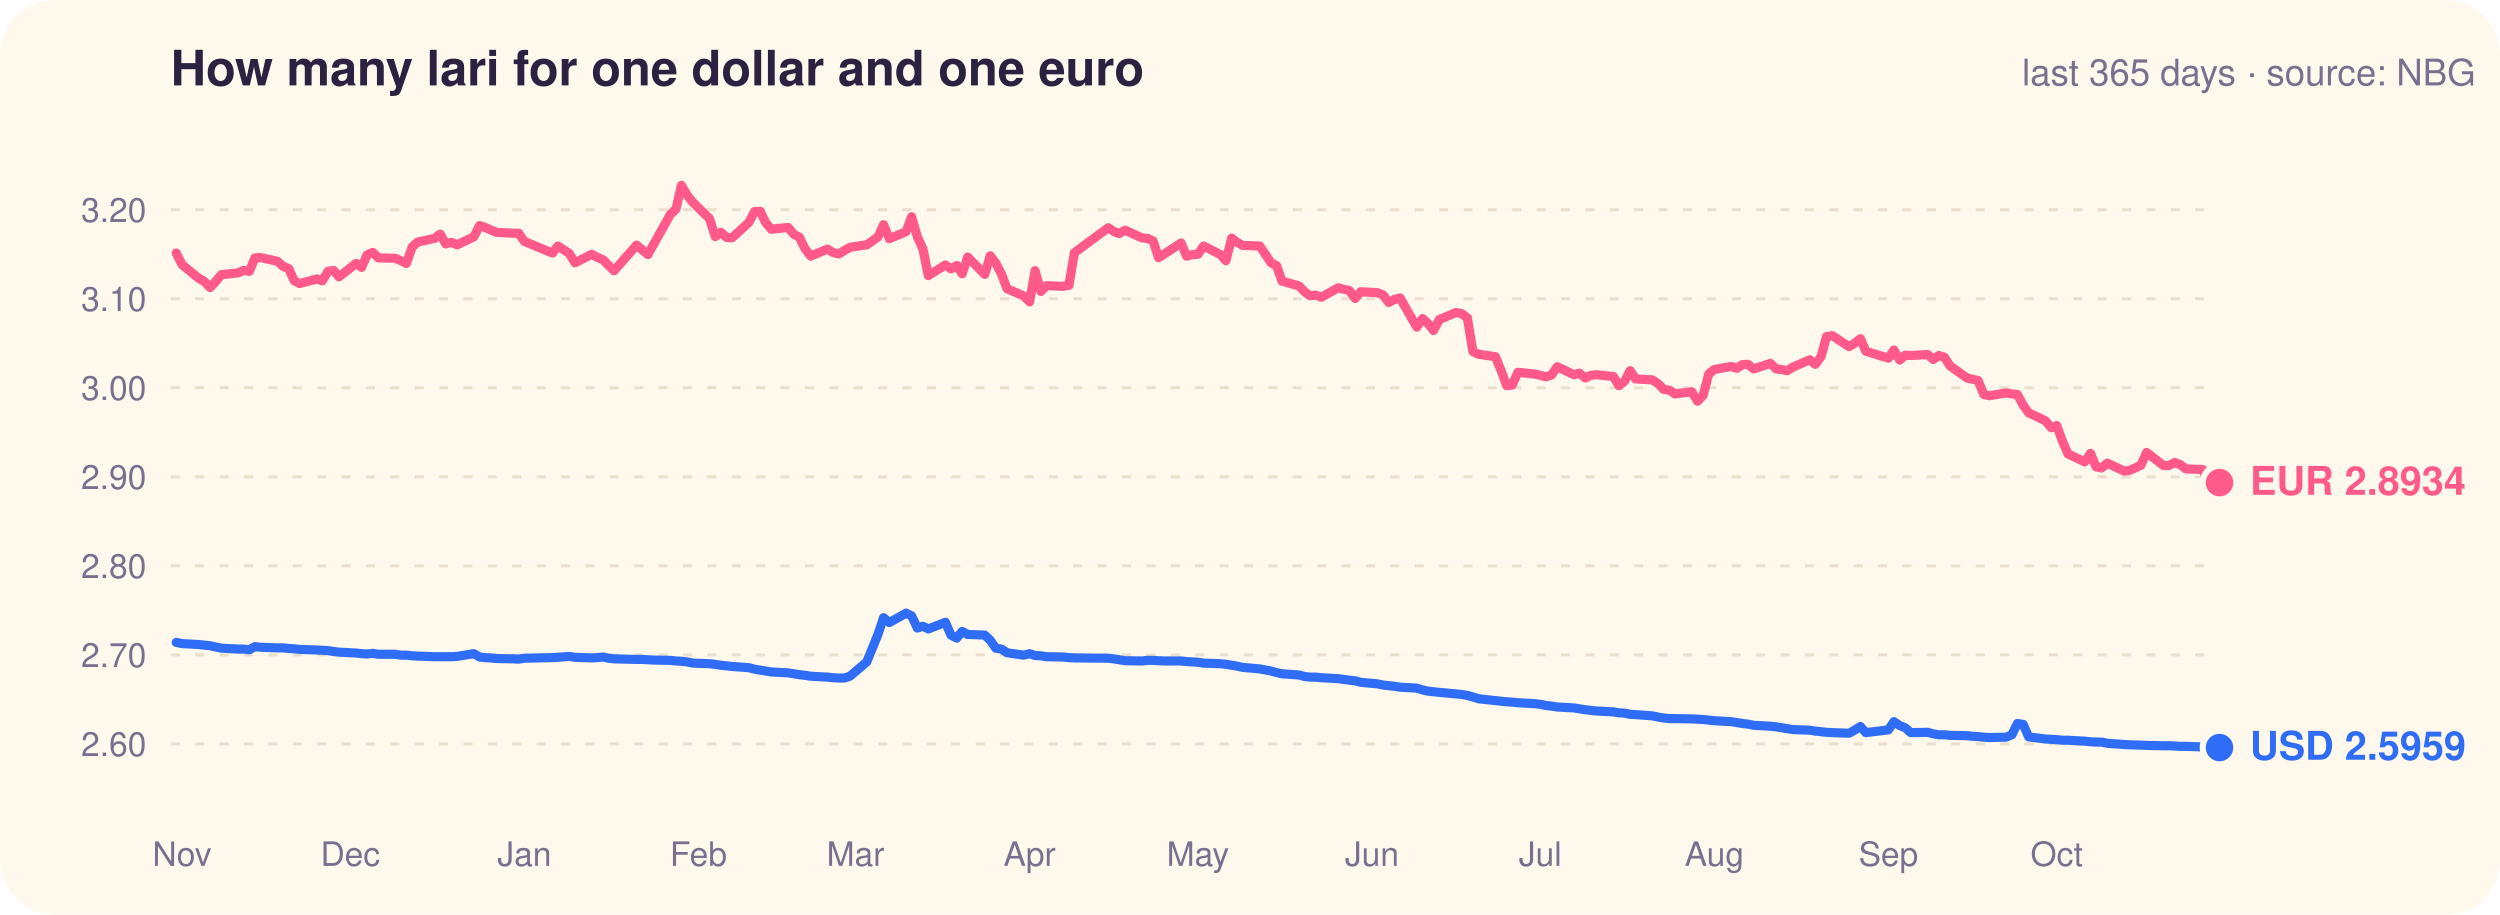
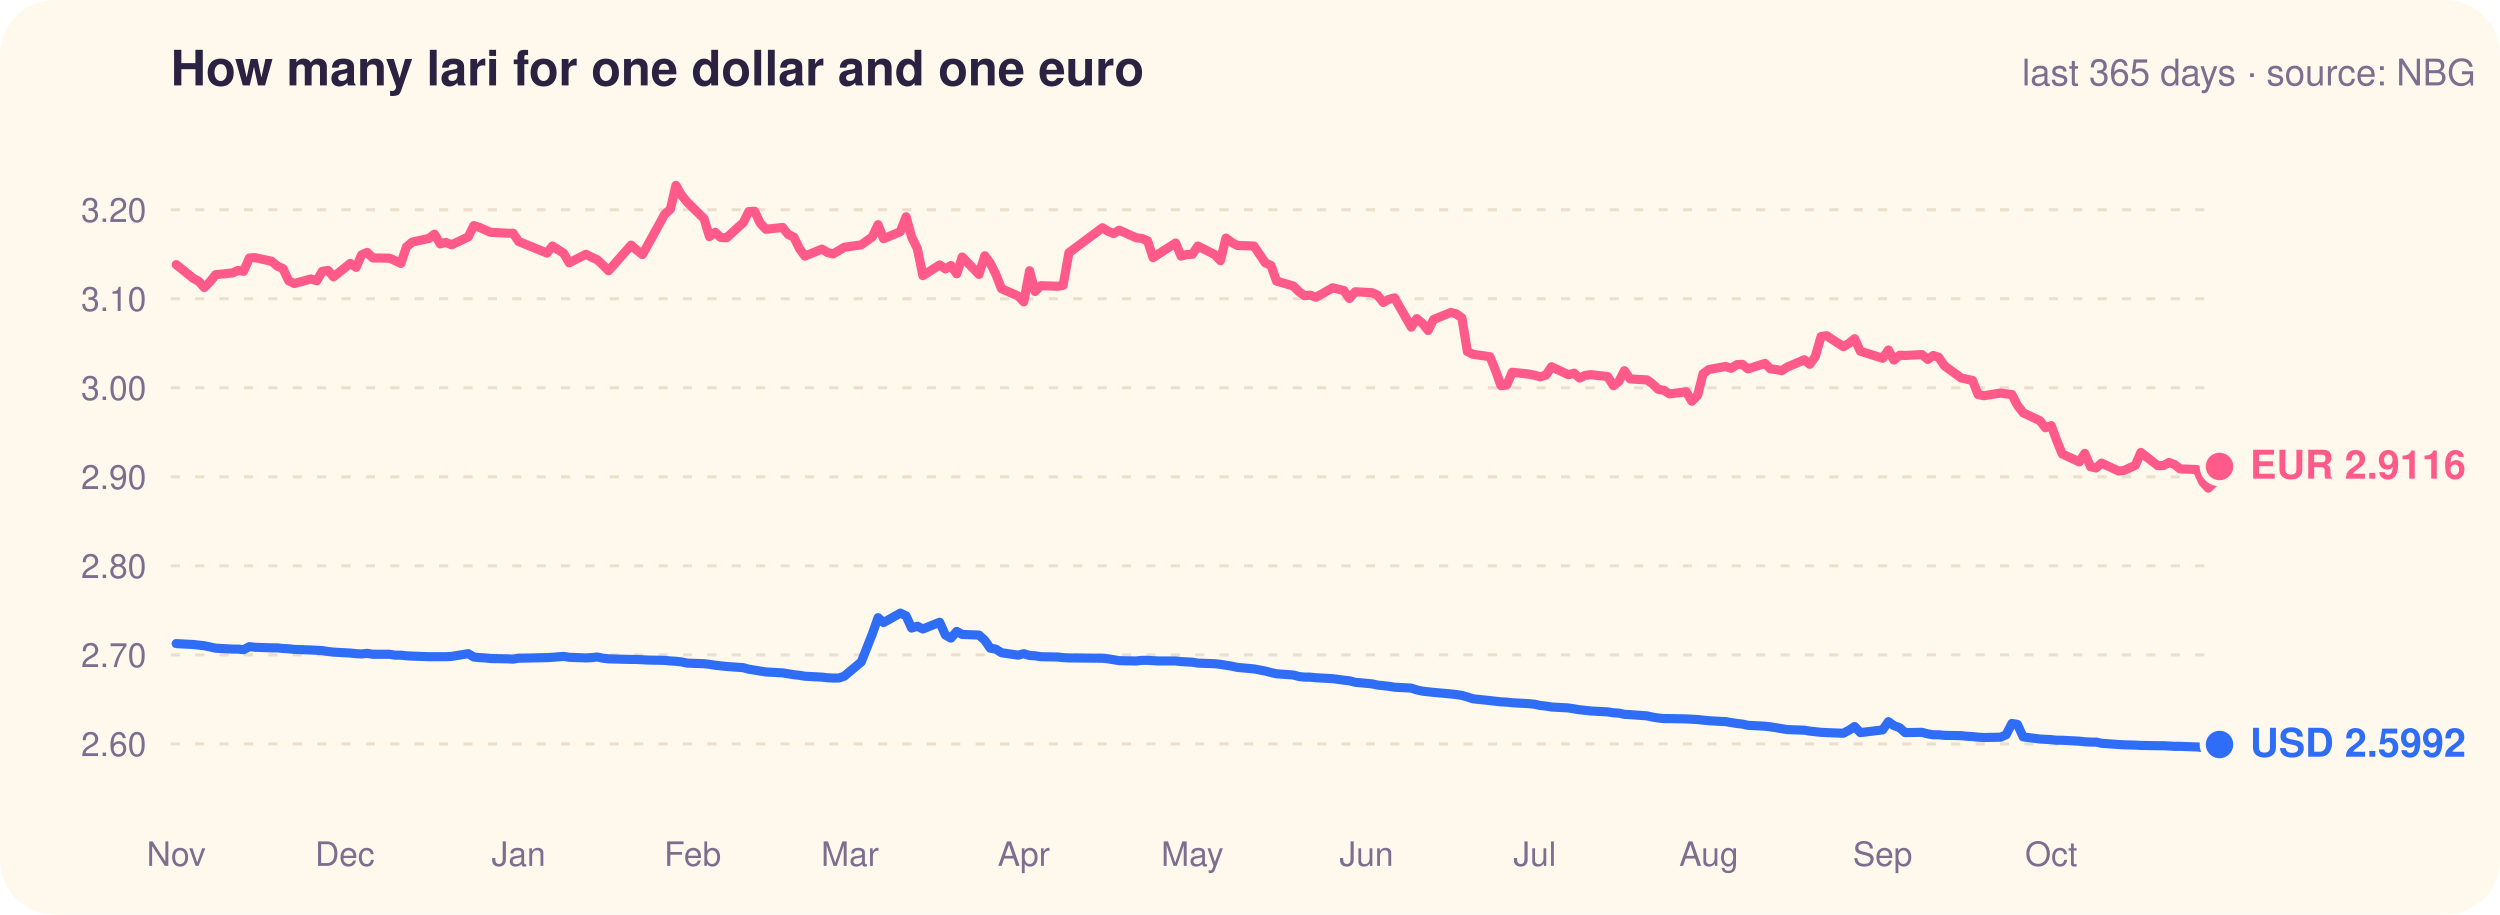
<svg xmlns="http://www.w3.org/2000/svg" viewBox="0 0 820 300" font-family="Segoe UI, Helvetica, Arial, sans-serif">
  <rect width="820" height="300" rx="18" fill="#fff8ec" />
  <text x="56" y="28" font-size="16" font-weight="700" fill="#2b2140">How many lari for one dollar and one euro</text>
  <text x="812" y="28" font-size="12" fill="#7a6f8f" text-anchor="end">last 365 days · source: NBG</text>
  <line x1="56" x2="728" y1="244.0" y2="244.0" stroke="#eadfcc" stroke-dasharray="3 5" />
  <text x="48" y="248.0" font-size="11" fill="#7a6f8f" text-anchor="end">2.60</text>
  <line x1="56" x2="728" y1="214.8" y2="214.8" stroke="#eadfcc" stroke-dasharray="3 5" />
  <text x="48" y="218.8" font-size="11" fill="#7a6f8f" text-anchor="end">2.70</text>
  <line x1="56" x2="728" y1="185.6" y2="185.6" stroke="#eadfcc" stroke-dasharray="3 5" />
  <text x="48" y="189.6" font-size="11" fill="#7a6f8f" text-anchor="end">2.80</text>
  <line x1="56" x2="728" y1="156.4" y2="156.4" stroke="#eadfcc" stroke-dasharray="3 5" />
  <text x="48" y="160.4" font-size="11" fill="#7a6f8f" text-anchor="end">2.90</text>
  <line x1="56" x2="728" y1="127.2" y2="127.2" stroke="#eadfcc" stroke-dasharray="3 5" />
  <text x="48" y="131.2" font-size="11" fill="#7a6f8f" text-anchor="end">3.00</text>
  <line x1="56" x2="728" y1="98.0" y2="98.0" stroke="#eadfcc" stroke-dasharray="3 5" />
  <text x="48" y="102.0" font-size="11" fill="#7a6f8f" text-anchor="end">3.10</text>
  <line x1="56" x2="728" y1="68.8" y2="68.8" stroke="#eadfcc" stroke-dasharray="3 5" />
  <text x="48" y="72.8" font-size="11" fill="#7a6f8f" text-anchor="end">3.20</text>
-   <text x="59.7" y="284" font-size="11" fill="#7a6f8f" text-anchor="middle">Nov</text>
-   <text x="114.9" y="284" font-size="11" fill="#7a6f8f" text-anchor="middle">Dec</text>
-   <text x="172.0" y="284" font-size="11" fill="#7a6f8f" text-anchor="middle">Jan</text>
-   <text x="229.1" y="284" font-size="11" fill="#7a6f8f" text-anchor="middle">Feb</text>
-   <text x="280.6" y="284" font-size="11" fill="#7a6f8f" text-anchor="middle">Mar</text>
-   <text x="337.7" y="284" font-size="11" fill="#7a6f8f" text-anchor="middle">Apr</text>
-   <text x="392.9" y="284" font-size="11" fill="#7a6f8f" text-anchor="middle">May</text>
-   <text x="450.0" y="284" font-size="11" fill="#7a6f8f" text-anchor="middle">Jun</text>
-   <text x="505.2" y="284" font-size="11" fill="#7a6f8f" text-anchor="middle">Jul</text>
-   <text x="562.3" y="284" font-size="11" fill="#7a6f8f" text-anchor="middle">Aug</text>
-   <text x="619.4" y="284" font-size="11" fill="#7a6f8f" text-anchor="middle">Sep</text>
-   <text x="674.6" y="284" font-size="11" fill="#7a6f8f" text-anchor="middle">Oct</text>
-   <path d="M57.8,210.7 L59.7,211.1 L65.2,211.4 L67.0,211.6 L68.9,211.8 L70.7,212.2 L72.6,212.6 L78.1,212.9 L79.9,212.9 L81.8,213.1 L83.6,212.1 L85.5,212.3 L91.0,212.5 L92.8,212.5 L94.7,212.7 L96.5,212.8 L98.3,213.0 L103.9,213.2 L105.7,213.3 L107.6,213.4 L109.4,213.7 L111.2,213.9 L116.8,214.2 L118.6,214.4 L120.4,214.5 L122.3,214.3 L124.1,214.6 L129.6,214.6 L131.5,214.9 L133.3,214.9 L135.2,215.1 L137.0,215.2 L142.5,215.4 L144.4,215.4 L146.2,215.4 L148.1,215.4 L149.9,215.3 L155.4,214.4 L157.3,215.5 L159.1,215.7 L160.9,215.8 L162.8,216.0 L168.3,216.1 L170.1,216.2 L172.0,215.9 L181.2,215.7 L183.0,215.6 L186.7,215.3 L188.6,215.6 L194.1,215.8 L195.9,215.7 L197.8,215.5 L199.6,215.9 L201.4,216.1 L208.8,216.3 L210.7,216.3 L212.5,216.4 L214.3,216.5 L219.9,216.6 L221.7,216.8 L223.5,216.9 L225.4,217.1 L227.2,217.5 L232.7,217.7 L234.6,217.9 L236.4,218.2 L238.3,218.4 L240.1,218.6 L245.6,219.0 L247.5,219.5 L249.3,219.8 L251.2,220.1 L253.0,220.4 L258.5,220.7 L260.4,221.0 L262.2,221.3 L264.0,221.5 L265.9,221.8 L271.4,222.1 L273.2,222.3 L275.1,222.4 L276.9,222.4 L278.8,221.8 L284.3,217.1 L288.0,208.0 L289.8,202.6 L291.7,204.2 L297.2,201.1 L299.0,202.0 L300.9,206.0 L302.7,205.4 L304.5,206.3 L310.1,204.1 L311.9,208.3 L313.8,209.3 L315.6,207.1 L317.4,208.1 L323.0,208.3 L324.8,210.0 L326.6,212.6 L328.5,212.9 L330.3,214.1 L335.8,214.9 L337.7,214.4 L339.5,215.0 L341.4,215.1 L343.2,215.4 L348.7,215.5 L350.6,215.7 L352.4,215.8 L363.5,215.9 L365.3,216.1 L367.1,216.4 L369.0,216.7 L374.5,216.8 L376.4,216.6 L378.2,216.6 L380.0,216.7 L381.9,216.8 L387.4,216.8 L389.2,217.0 L391.1,217.1 L392.9,217.2 L394.8,217.5 L400.3,217.7 L402.1,217.9 L404.0,218.2 L405.8,218.5 L407.6,218.9 L413.2,219.4 L416.9,220.1 L418.7,220.6 L420.5,221.0 L426.1,221.4 L427.9,221.9 L429.7,222.1 L431.6,222.1 L433.4,222.3 L438.9,222.6 L442.6,223.1 L444.5,223.3 L446.3,223.8 L451.8,224.3 L453.7,224.7 L455.5,224.9 L457.4,225.1 L459.2,225.4 L464.7,225.7 L466.6,226.3 L468.4,226.7 L470.2,226.9 L472.1,227.1 L477.6,227.6 L479.5,227.8 L481.3,228.1 L483.1,228.6 L485.0,229.2 L490.5,229.8 L492.3,230.0 L494.2,230.2 L496.0,230.3 L497.9,230.5 L503.4,230.8 L505.2,231.0 L507.1,231.4 L508.9,231.6 L510.8,231.9 L516.3,232.2 L518.1,232.5 L520.0,232.8 L521.8,233.0 L523.6,233.2 L529.2,233.5 L531.0,233.8 L532.8,233.9 L534.7,234.3 L536.5,234.4 L542.0,234.8 L543.9,235.2 L545.7,235.5 L547.6,235.7 L549.4,235.7 L554.9,235.8 L556.8,235.9 L558.6,236.0 L560.5,236.2 L562.3,236.4 L567.8,236.7 L569.7,237.0 L571.5,237.3 L573.3,237.5 L575.2,237.9 L580.7,238.2 L582.6,238.4 L584.4,238.7 L586.2,239.0 L588.1,239.3 L593.6,239.5 L595.4,239.8 L597.3,240.0 L599.1,240.2 L601.0,240.3 L606.5,240.5 L608.3,239.5 L610.2,238.3 L612.0,240.3 L619.4,239.4 L621.2,236.7 L623.1,238.0 L624.9,238.7 L626.7,240.3 L632.3,240.2 L634.1,240.7 L635.9,241.0 L637.8,241.0 L639.6,241.2 L645.2,241.3 L647.0,241.5 L648.8,241.6 L650.7,241.8 L652.5,241.9 L658.0,241.8 L659.9,241.0 L661.7,237.3 L663.6,237.6 L665.4,241.7 L670.9,242.4 L672.8,242.5 L674.6,242.6 L676.4,242.8 L678.3,242.8 L683.8,243.1 L685.7,243.3 L687.5,243.4 L689.3,243.4 L691.2,243.8 L696.7,244.2 L698.5,244.3 L702.2,244.4 L704.1,244.5 L709.6,244.6 L711.4,244.6 L713.3,244.7 L715.1,244.8 L717.0,244.8 L722.5,245.0 L724.3,245.2 L726.2,245.2 L728.0,245.2" fill="none" stroke="#2f6df6" stroke-width="3" stroke-linejoin="round" stroke-linecap="round" />
-   <circle cx="728.0" cy="245.2" r="5.5" fill="#2f6df6" stroke="#fff8ec" stroke-width="2" />
-   <text x="738.0" y="249.2" font-size="13" font-weight="700" fill="#2f6df6">USD 2.5959</text>
-   <path d="M57.8,83.0 L59.7,86.8 L65.2,91.3 L67.0,92.3 L68.9,94.3 L70.7,92.4 L72.6,90.1 L78.1,89.5 L79.9,88.7 L81.8,89.0 L83.6,84.6 L85.5,84.5 L91.0,85.7 L92.8,87.3 L94.7,88.1 L96.5,92.1 L98.3,93.0 L103.9,91.5 L105.7,92.1 L107.6,89.0 L109.4,88.7 L111.2,90.8 L116.8,86.4 L118.6,87.7 L120.4,83.6 L122.3,82.8 L124.1,84.6 L129.6,84.7 L131.5,85.5 L133.3,86.4 L135.2,81.0 L137.0,79.4 L142.5,78.2 L144.4,76.8 L146.2,80.0 L148.1,79.5 L149.9,80.3 L155.4,77.7 L157.3,74.0 L159.1,74.6 L160.9,75.4 L162.8,76.2 L168.3,76.5 L170.1,76.5 L172.0,79.2 L181.2,83.0 L183.0,80.7 L186.7,83.1 L188.6,86.2 L194.1,83.4 L195.9,84.4 L197.8,85.2 L199.6,87.0 L201.4,88.8 L208.8,80.4 L210.7,82.0 L212.5,83.5 L214.3,80.3 L219.9,70.3 L221.7,68.6 L223.5,60.8 L225.4,64.0 L227.2,66.3 L232.7,71.7 L234.6,77.6 L236.4,76.2 L238.3,77.9 L240.1,78.0 L245.6,73.0 L247.5,69.4 L249.3,69.3 L251.2,73.1 L253.0,75.2 L258.5,74.6 L260.4,76.9 L262.2,77.8 L264.0,81.5 L265.9,84.0 L271.4,81.7 L273.2,82.8 L275.1,83.3 L276.9,82.2 L278.8,81.1 L284.3,80.3 L288.0,77.7 L289.8,73.7 L291.7,78.3 L297.2,76.0 L299.0,71.1 L300.9,77.7 L302.7,81.6 L304.5,90.4 L310.1,86.9 L311.9,88.2 L313.8,87.1 L315.6,89.8 L317.4,84.3 L323.0,90.0 L324.8,83.9 L326.6,86.3 L328.5,89.9 L330.3,94.7 L335.8,97.1 L337.7,99.0 L339.5,88.8 L341.4,95.6 L343.2,93.7 L348.7,93.9 L350.6,93.6 L352.4,82.9 L363.5,74.7 L365.3,75.9 L367.1,76.6 L369.0,75.5 L374.5,78.0 L376.4,78.2 L378.2,79.0 L380.0,84.5 L381.9,83.3 L387.4,79.7 L389.2,84.0 L391.1,83.5 L392.9,83.4 L394.8,80.7 L400.3,83.5 L402.1,85.5 L404.0,78.1 L405.8,79.5 L407.6,80.5 L413.2,80.7 L416.9,86.2 L418.7,87.1 L420.5,92.2 L426.1,93.8 L427.9,95.7 L429.7,97.0 L431.6,96.8 L433.4,97.5 L438.9,94.4 L442.6,95.3 L444.5,97.9 L446.3,95.7 L451.8,96.0 L453.7,96.8 L455.5,99.2 L457.4,98.2 L459.2,97.7 L464.7,107.3 L466.6,104.5 L468.4,106.1 L470.2,108.4 L472.1,104.8 L477.6,102.5 L479.5,102.9 L481.3,104.3 L483.1,115.3 L485.0,116.2 L490.5,117.0 L492.3,121.4 L494.2,126.5 L496.0,126.3 L497.9,122.1 L503.4,122.7 L505.2,123.1 L507.1,123.6 L508.9,123.0 L510.8,120.3 L516.3,122.9 L518.1,122.4 L520.0,124.0 L521.8,123.1 L523.6,122.9 L529.2,123.5 L531.0,126.5 L532.8,125.1 L534.7,121.6 L536.5,124.3 L542.0,124.6 L543.9,125.9 L545.7,127.7 L547.6,128.0 L549.4,129.2 L554.9,128.5 L556.8,131.6 L558.6,129.7 L560.5,122.6 L562.3,121.2 L567.8,120.2 L569.7,120.8 L571.5,119.6 L573.3,119.5 L575.2,121.0 L580.7,119.2 L582.6,121.0 L584.4,121.2 L586.2,121.6 L588.1,120.4 L593.6,118.0 L595.4,119.5 L597.3,117.0 L599.1,110.4 L601.0,110.1 L606.5,113.7 L608.3,112.6 L610.2,111.1 L612.0,115.2 L619.4,117.5 L621.2,114.8 L623.1,118.1 L624.9,116.5 L626.7,116.6 L632.3,116.3 L634.1,117.9 L635.9,116.6 L637.8,117.2 L639.6,120.0 L645.2,124.0 L647.0,124.4 L648.8,124.8 L650.7,129.4 L652.5,129.8 L658.0,128.9 L659.9,129.2 L661.7,129.4 L663.6,132.9 L665.4,135.4 L670.9,138.0 L672.8,140.3 L674.6,139.6 L676.4,144.5 L678.3,148.9 L683.8,151.5 L685.7,148.7 L687.5,153.1 L689.3,153.5 L691.2,151.9 L696.7,154.5 L698.5,154.3 L702.2,152.6 L704.1,148.4 L709.6,152.7 L711.4,152.7 L713.3,151.7 L715.1,152.4 L717.0,153.8 L722.5,154.0 L724.3,158.1 L726.2,160.1 L728.0,158.3" fill="none" stroke="#ff5a8a" stroke-width="3" stroke-linejoin="round" stroke-linecap="round" />
-   <circle cx="728.0" cy="158.3" r="5.5" fill="#ff5a8a" stroke="#fff8ec" stroke-width="2" />
-   <text x="738.0" y="162.3" font-size="13" font-weight="700" fill="#ff5a8a">EUR 2.8934</text>
+   <text x="57.8" y="284" font-size="11" fill="#7a6f8f" text-anchor="middle">Nov</text>
+   <text x="113.1" y="284" font-size="11" fill="#7a6f8f" text-anchor="middle">Dec</text>
+   <text x="170.1" y="284" font-size="11" fill="#7a6f8f" text-anchor="middle">Jan</text>
+   <text x="227.2" y="284" font-size="11" fill="#7a6f8f" text-anchor="middle">Feb</text>
+   <text x="278.8" y="284" font-size="11" fill="#7a6f8f" text-anchor="middle">Mar</text>
+   <text x="335.8" y="284" font-size="11" fill="#7a6f8f" text-anchor="middle">Apr</text>
+   <text x="391.1" y="284" font-size="11" fill="#7a6f8f" text-anchor="middle">May</text>
+   <text x="448.2" y="284" font-size="11" fill="#7a6f8f" text-anchor="middle">Jun</text>
+   <text x="503.4" y="284" font-size="11" fill="#7a6f8f" text-anchor="middle">Jul</text>
+   <text x="560.5" y="284" font-size="11" fill="#7a6f8f" text-anchor="middle">Aug</text>
+   <text x="617.5" y="284" font-size="11" fill="#7a6f8f" text-anchor="middle">Sep</text>
+   <text x="672.8" y="284" font-size="11" fill="#7a6f8f" text-anchor="middle">Oct</text>
+   <path d="M57.8,211.1 L63.4,211.4 L65.2,211.6 L67.0,211.8 L68.9,212.2 L70.7,212.6 L76.3,212.9 L78.1,212.9 L79.9,213.1 L81.8,212.1 L83.6,212.3 L89.1,212.5 L91.0,212.5 L92.8,212.7 L94.7,212.8 L96.5,213.0 L102.0,213.2 L103.9,213.3 L105.7,213.4 L107.6,213.7 L109.4,213.9 L114.9,214.2 L116.8,214.4 L118.6,214.5 L120.4,214.3 L122.3,214.6 L127.8,214.6 L129.6,214.9 L131.5,214.9 L133.3,215.1 L135.2,215.2 L140.7,215.4 L142.5,215.4 L144.4,215.4 L146.2,215.4 L148.1,215.3 L153.6,214.4 L155.4,215.5 L157.3,215.7 L159.1,215.8 L160.9,216.0 L166.5,216.1 L168.3,216.2 L170.1,215.9 L179.4,215.7 L181.2,215.6 L184.9,215.3 L186.7,215.6 L192.2,215.8 L194.1,215.7 L195.9,215.5 L197.8,215.9 L199.6,216.1 L207.0,216.3 L208.8,216.3 L210.7,216.4 L212.5,216.5 L218.0,216.6 L219.9,216.8 L221.7,216.9 L223.5,217.1 L225.4,217.5 L230.9,217.7 L232.7,217.9 L234.6,218.2 L236.4,218.4 L238.3,218.6 L243.8,219.0 L245.6,219.5 L247.5,219.8 L249.3,220.1 L251.2,220.4 L256.7,220.7 L258.5,221.0 L260.4,221.3 L262.2,221.5 L264.0,221.8 L269.6,222.1 L271.4,222.3 L273.2,222.4 L275.1,222.4 L276.9,221.8 L282.5,217.1 L286.1,208.0 L288.0,202.6 L289.8,204.2 L295.3,201.1 L297.2,202.0 L299.0,206.0 L300.9,205.4 L302.7,206.3 L308.2,204.1 L310.1,208.3 L311.9,209.3 L313.8,207.1 L315.6,208.1 L321.1,208.3 L323.0,210.0 L324.8,212.6 L326.6,212.9 L328.5,214.1 L334.0,214.9 L335.8,214.4 L337.7,215.0 L339.5,215.1 L341.4,215.4 L346.9,215.5 L348.7,215.7 L350.6,215.8 L361.6,215.9 L363.5,216.1 L365.3,216.4 L367.1,216.7 L372.7,216.8 L374.5,216.6 L376.4,216.6 L378.2,216.7 L380.0,216.8 L385.6,216.8 L387.4,217.0 L389.2,217.1 L391.1,217.2 L392.9,217.5 L398.4,217.7 L400.3,217.9 L402.1,218.2 L404.0,218.5 L405.8,218.9 L411.3,219.4 L415.0,220.1 L416.9,220.6 L418.7,221.0 L424.2,221.4 L426.1,221.9 L427.9,222.1 L429.7,222.1 L431.6,222.3 L437.1,222.6 L440.8,223.1 L442.6,223.3 L444.5,223.8 L450.0,224.3 L451.8,224.7 L453.7,224.9 L455.5,225.1 L457.4,225.4 L462.9,225.7 L464.7,226.3 L466.6,226.7 L468.4,226.9 L470.2,227.1 L475.8,227.6 L477.6,227.8 L479.5,228.1 L481.3,228.6 L483.1,229.2 L488.7,229.8 L490.5,230.0 L492.3,230.2 L494.2,230.3 L496.0,230.5 L501.5,230.8 L503.4,231.0 L505.2,231.4 L507.1,231.6 L508.9,231.9 L514.4,232.2 L516.3,232.5 L518.1,232.8 L520.0,233.0 L521.8,233.2 L527.3,233.5 L529.2,233.8 L531.0,233.9 L532.8,234.3 L534.7,234.4 L540.2,234.8 L542.0,235.2 L543.9,235.5 L545.7,235.7 L547.6,235.7 L553.1,235.8 L554.9,235.9 L556.8,236.0 L558.6,236.2 L560.5,236.4 L566.0,236.7 L567.8,237.0 L569.7,237.3 L571.5,237.5 L573.3,237.9 L578.9,238.2 L580.7,238.4 L582.6,238.7 L584.4,239.0 L586.2,239.3 L591.8,239.5 L593.6,239.8 L595.4,240.0 L597.3,240.2 L599.1,240.3 L604.6,240.5 L606.5,239.5 L608.3,238.3 L610.2,240.3 L617.5,239.4 L619.4,236.7 L621.2,238.0 L623.1,238.7 L624.9,240.3 L630.4,240.2 L632.3,240.7 L634.1,241.0 L635.9,241.0 L637.8,241.2 L643.3,241.3 L645.2,241.5 L647.0,241.6 L648.8,241.8 L650.7,241.9 L656.2,241.8 L658.0,241.0 L659.9,237.3 L661.7,237.6 L663.6,241.7 L669.1,242.4 L670.9,242.5 L672.8,242.6 L674.6,242.8 L676.4,242.8 L682.0,243.1 L683.8,243.3 L685.7,243.4 L687.5,243.4 L689.3,243.8 L694.9,244.2 L696.7,244.3 L700.4,244.4 L702.2,244.5 L707.7,244.6 L709.6,244.6 L711.4,244.7 L713.3,244.8 L715.1,244.8 L720.6,245.0 L722.5,245.2 L724.3,245.2 L726.2,245.2 L728.0,244.2" fill="none" stroke="#2f6df6" stroke-width="3" stroke-linejoin="round" stroke-linecap="round" />
+   <circle cx="728.0" cy="244.2" r="5.5" fill="#2f6df6" stroke="#fff8ec" stroke-width="2" />
+   <text x="738.0" y="248.2" font-size="13" font-weight="700" fill="#2f6df6">USD 2.5992</text>
+   <path d="M57.8,86.8 L63.4,91.3 L65.2,92.3 L67.0,94.3 L68.9,92.4 L70.7,90.1 L76.3,89.5 L78.1,88.7 L79.9,89.0 L81.8,84.6 L83.6,84.5 L89.1,85.7 L91.0,87.3 L92.8,88.1 L94.7,92.1 L96.5,93.0 L102.0,91.5 L103.9,92.1 L105.7,89.0 L107.6,88.7 L109.4,90.8 L114.9,86.4 L116.8,87.7 L118.6,83.6 L120.4,82.8 L122.3,84.6 L127.8,84.7 L129.6,85.5 L131.5,86.4 L133.3,81.0 L135.2,79.4 L140.7,78.2 L142.5,76.8 L144.4,80.0 L146.2,79.5 L148.1,80.3 L153.6,77.7 L155.4,74.0 L157.3,74.6 L159.1,75.4 L160.9,76.2 L166.5,76.5 L168.3,76.5 L170.1,79.2 L179.4,83.0 L181.2,80.7 L184.9,83.1 L186.7,86.2 L192.2,83.4 L194.1,84.4 L195.9,85.2 L197.8,87.0 L199.6,88.8 L207.0,80.4 L208.8,82.0 L210.7,83.5 L212.5,80.3 L218.0,70.3 L219.9,68.6 L221.7,60.8 L223.5,64.0 L225.4,66.3 L230.9,71.7 L232.7,77.6 L234.6,76.2 L236.4,77.9 L238.3,78.0 L243.8,73.0 L245.6,69.4 L247.5,69.3 L249.3,73.1 L251.2,75.2 L256.7,74.6 L258.5,76.9 L260.4,77.8 L262.2,81.5 L264.0,84.0 L269.6,81.7 L271.4,82.8 L273.2,83.3 L275.1,82.2 L276.9,81.1 L282.5,80.3 L286.1,77.7 L288.0,73.7 L289.8,78.3 L295.3,76.0 L297.2,71.1 L299.0,77.7 L300.9,81.6 L302.7,90.4 L308.2,86.9 L310.1,88.2 L311.9,87.1 L313.8,89.8 L315.6,84.3 L321.1,90.0 L323.0,83.9 L324.8,86.3 L326.6,89.9 L328.5,94.7 L334.0,97.1 L335.8,99.0 L337.7,88.8 L339.5,95.6 L341.4,93.7 L346.9,93.9 L348.7,93.6 L350.6,82.9 L361.6,74.7 L363.5,75.9 L365.3,76.6 L367.1,75.5 L372.7,78.0 L374.5,78.2 L376.4,79.0 L378.2,84.5 L380.0,83.3 L385.6,79.7 L387.4,84.0 L389.2,83.5 L391.1,83.4 L392.9,80.7 L398.4,83.5 L400.3,85.5 L402.1,78.1 L404.0,79.5 L405.8,80.5 L411.3,80.7 L415.0,86.2 L416.9,87.1 L418.7,92.2 L424.2,93.8 L426.1,95.7 L427.9,97.0 L429.7,96.8 L431.6,97.5 L437.1,94.4 L440.8,95.3 L442.6,97.9 L444.5,95.7 L450.0,96.0 L451.8,96.8 L453.7,99.2 L455.5,98.2 L457.4,97.7 L462.9,107.3 L464.7,104.5 L466.6,106.1 L468.4,108.4 L470.2,104.8 L475.8,102.5 L477.6,102.9 L479.5,104.3 L481.3,115.3 L483.1,116.2 L488.7,117.0 L490.5,121.4 L492.3,126.5 L494.2,126.3 L496.0,122.1 L501.5,122.7 L503.4,123.1 L505.2,123.6 L507.1,123.0 L508.9,120.3 L514.4,122.9 L516.3,122.4 L518.1,124.0 L520.0,123.1 L521.8,122.9 L527.3,123.5 L529.2,126.5 L531.0,125.1 L532.8,121.6 L534.7,124.3 L540.2,124.6 L542.0,125.9 L543.9,127.7 L545.7,128.0 L547.6,129.2 L553.1,128.5 L554.9,131.6 L556.8,129.7 L558.6,122.6 L560.5,121.2 L566.0,120.2 L567.8,120.8 L569.7,119.6 L571.5,119.5 L573.3,121.0 L578.9,119.2 L580.7,121.0 L582.6,121.2 L584.4,121.6 L586.2,120.4 L591.8,118.0 L593.6,119.5 L595.4,117.0 L597.3,110.4 L599.1,110.1 L604.6,113.7 L606.5,112.6 L608.3,111.1 L610.2,115.2 L617.5,117.5 L619.4,114.8 L621.2,118.1 L623.1,116.5 L624.9,116.6 L630.4,116.3 L632.3,117.9 L634.1,116.6 L635.9,117.2 L637.8,120.0 L643.3,124.0 L645.2,124.4 L647.0,124.8 L648.8,129.4 L650.7,129.8 L656.2,128.9 L658.0,129.2 L659.9,129.4 L661.7,132.9 L663.6,135.4 L669.1,138.0 L670.9,140.3 L672.8,139.6 L674.6,144.5 L676.4,148.9 L682.0,151.5 L683.8,148.7 L685.7,153.1 L687.5,153.5 L689.3,151.9 L694.9,154.5 L696.7,154.3 L700.4,152.6 L702.2,148.4 L707.7,152.7 L709.6,152.7 L711.4,151.7 L713.3,152.4 L715.1,153.8 L720.6,154.0 L722.5,158.1 L724.3,160.1 L726.2,158.3 L728.0,153.0" fill="none" stroke="#ff5a8a" stroke-width="3" stroke-linejoin="round" stroke-linecap="round" />
+   <circle cx="728.0" cy="153.0" r="5.5" fill="#ff5a8a" stroke="#fff8ec" stroke-width="2" />
+   <text x="738.0" y="157.0" font-size="13" font-weight="700" fill="#ff5a8a">EUR 2.9116</text>
</svg>
